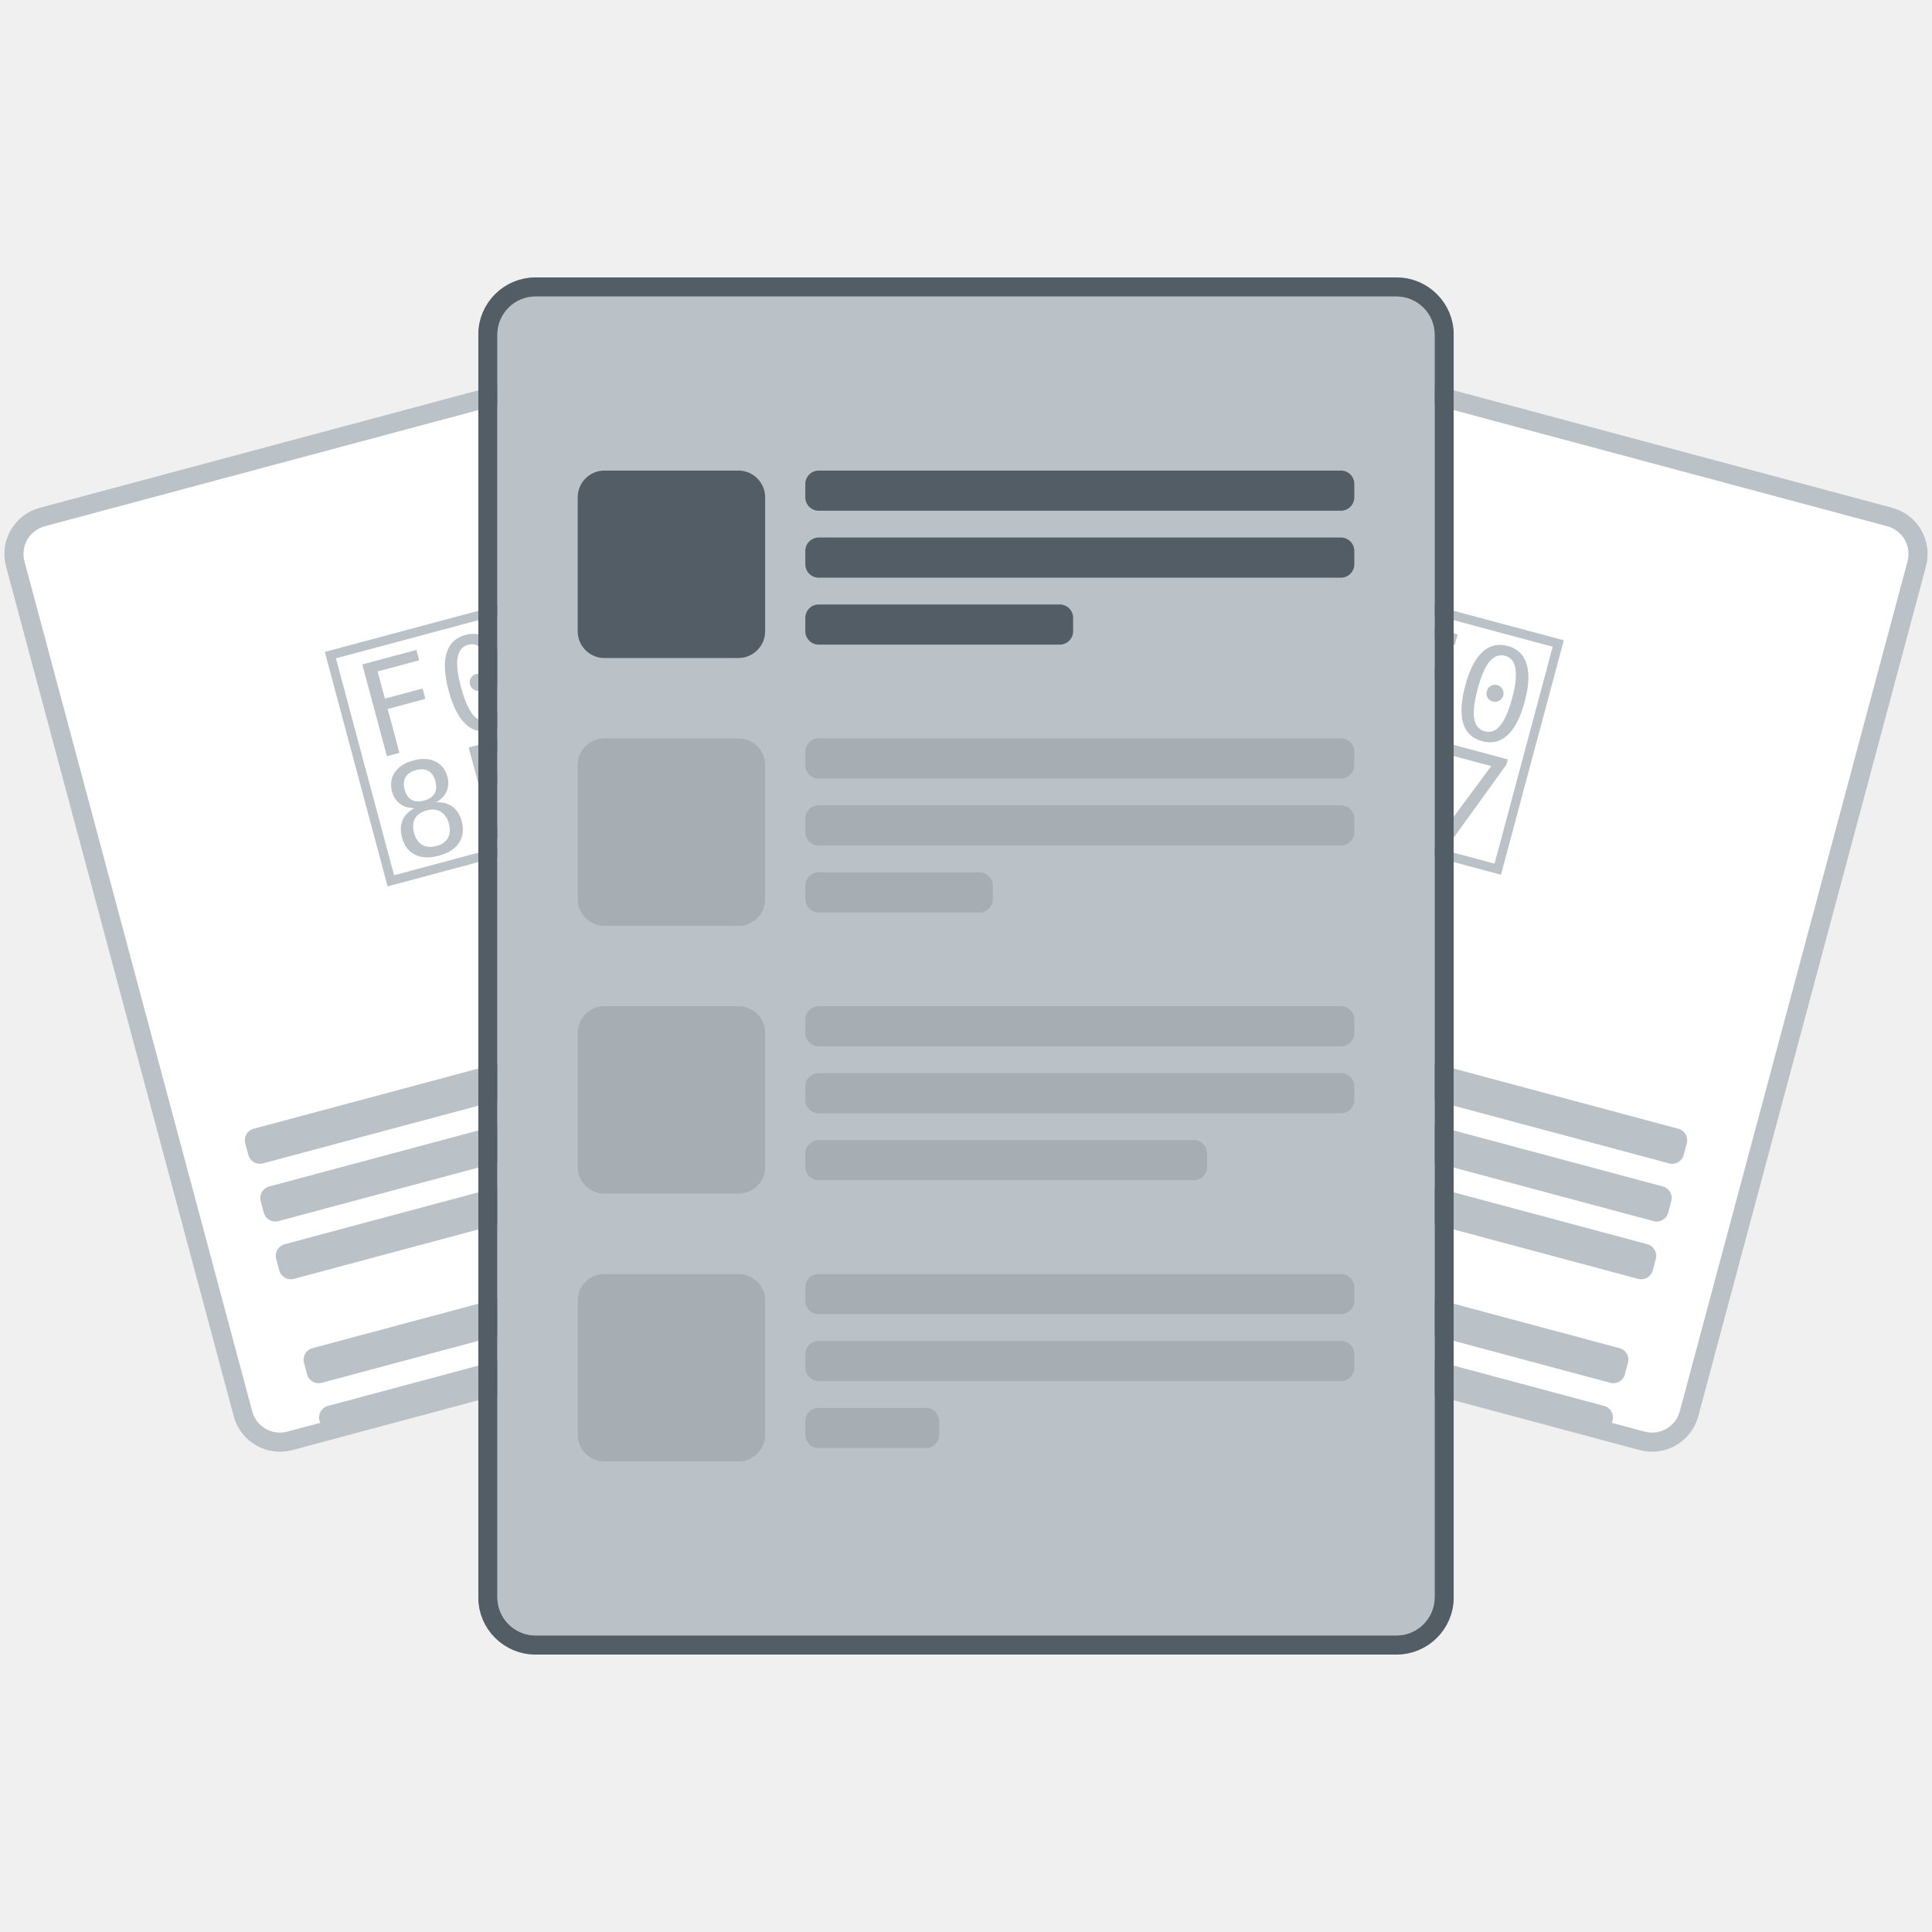
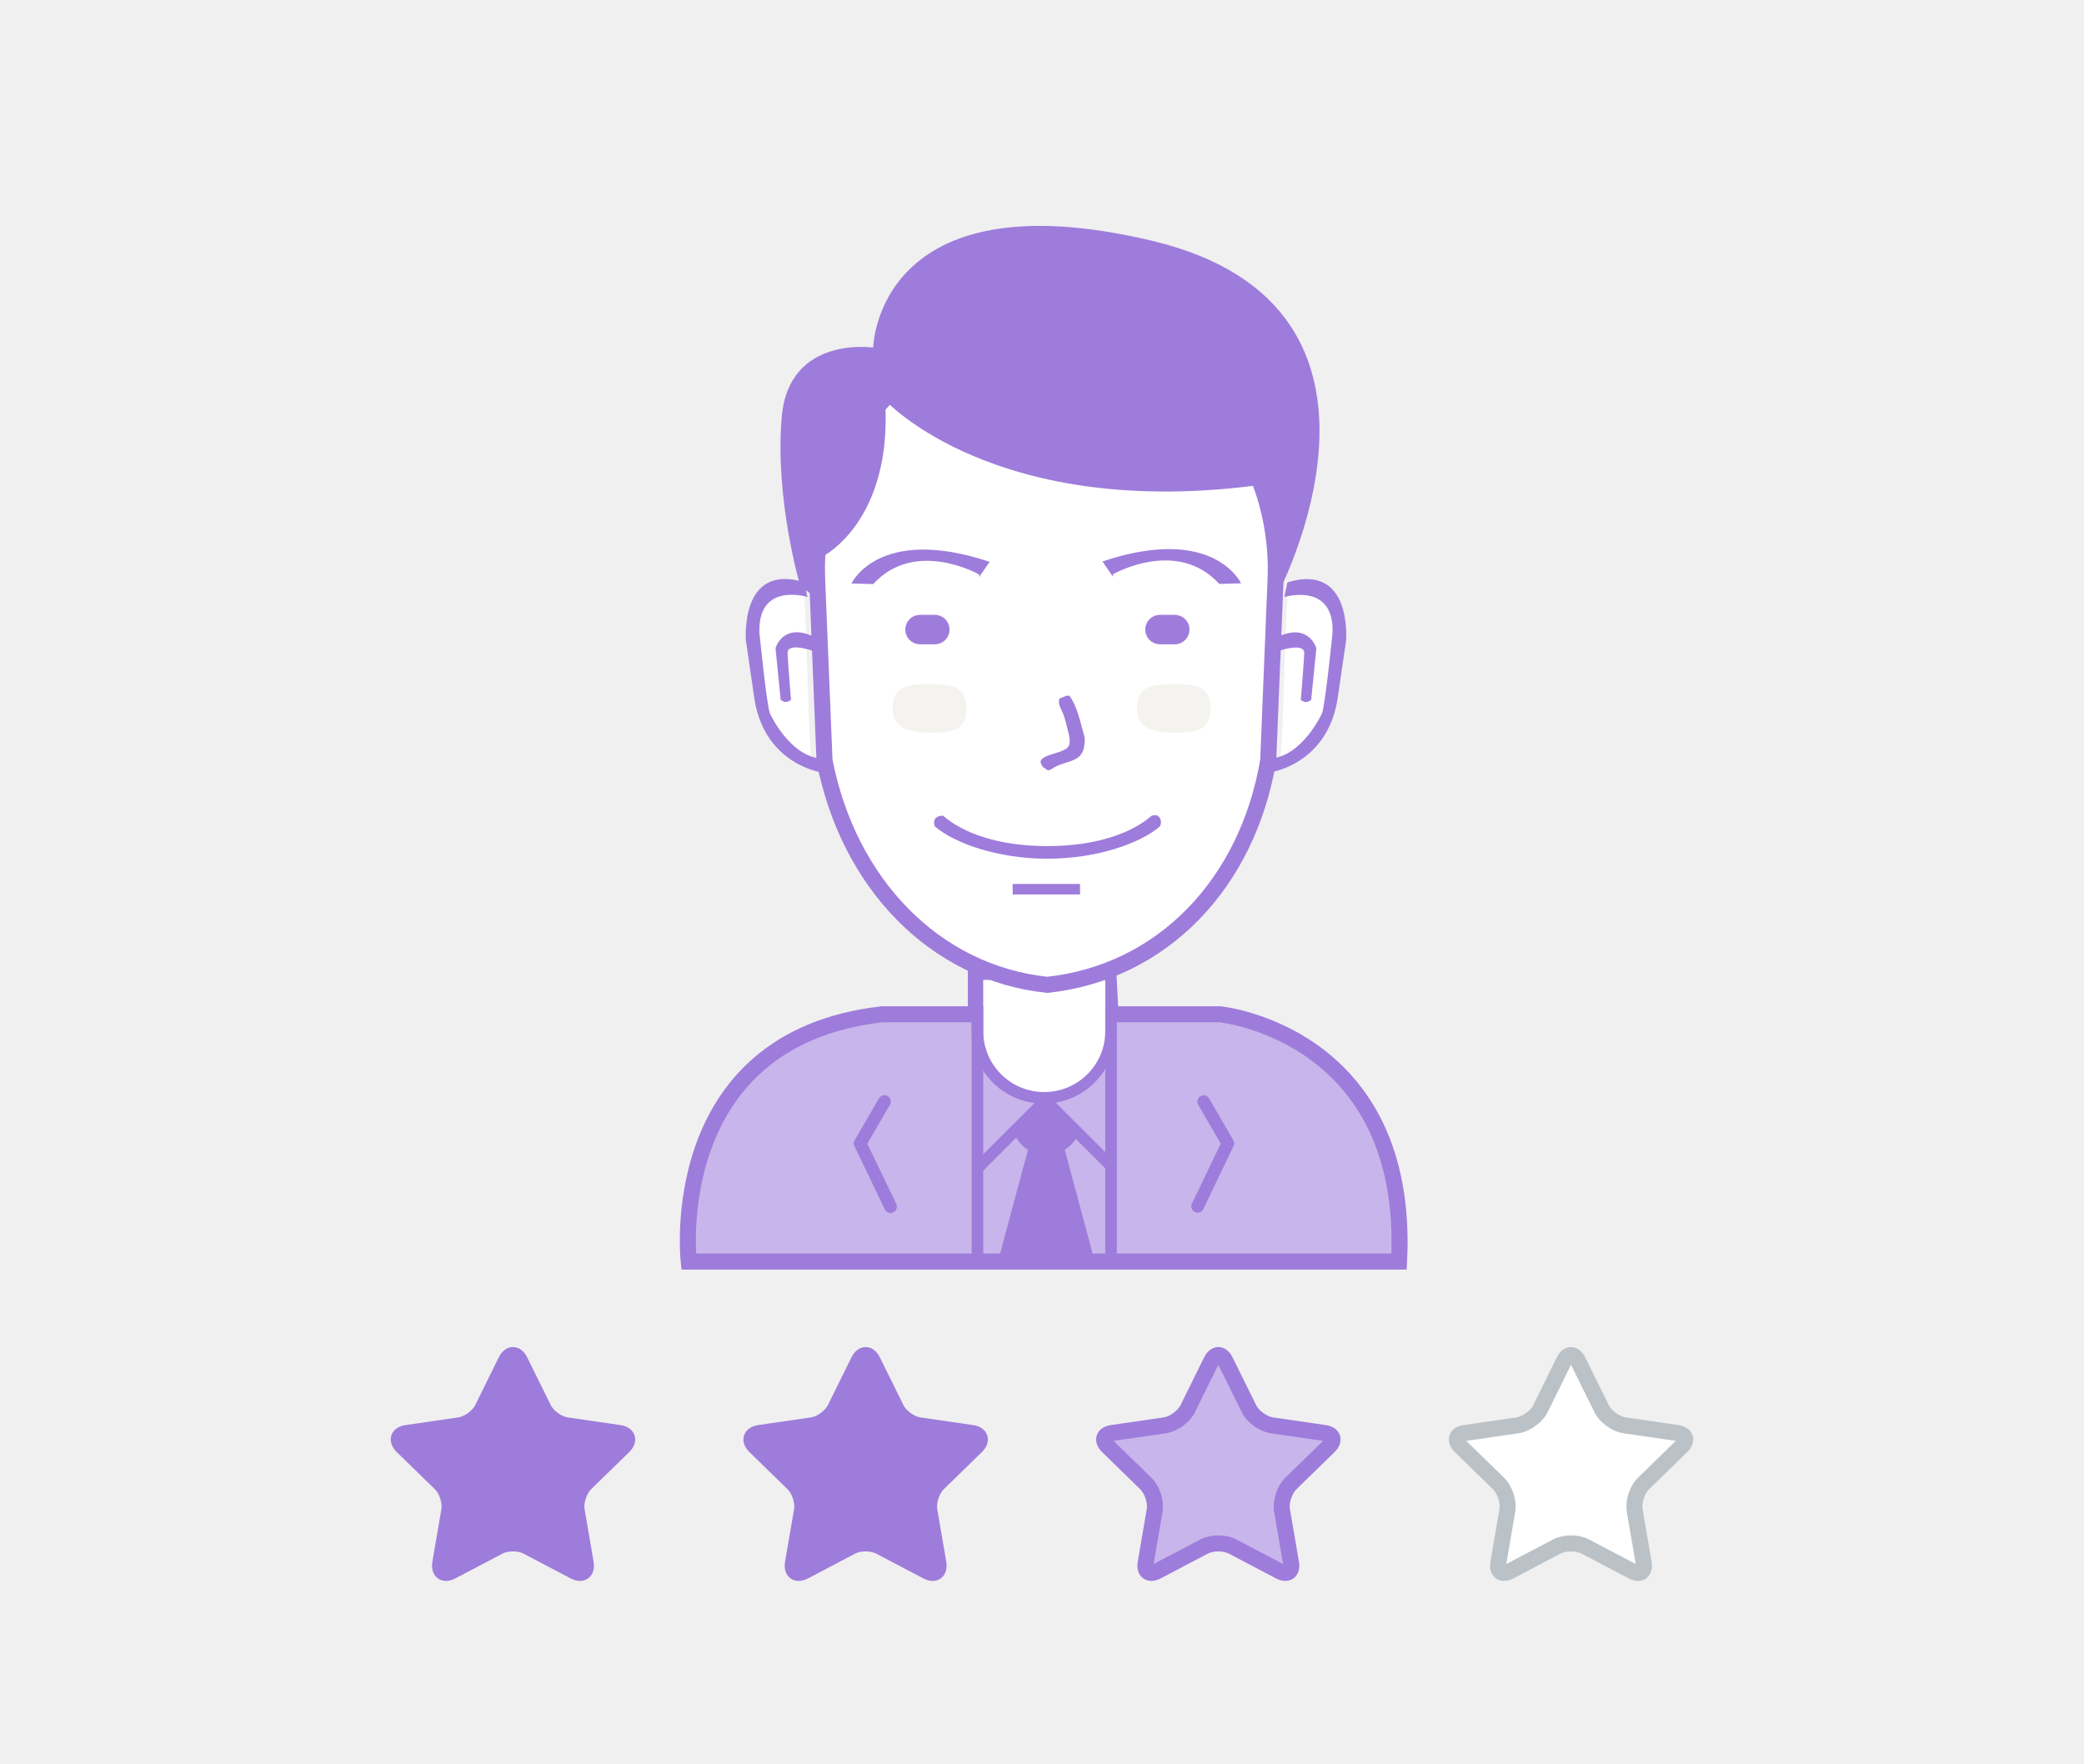
- <svg xmlns="http://www.w3.org/2000/svg" xmlns:xlink="http://www.w3.org/1999/xlink" width="202px" height="202px" viewBox="0 0 202 202" version="1.1">
-   <defs>
-     <rect id="path-1" x="0" y="0" width="98" height="140" rx="4" />
-     <mask id="mask-2" maskContentUnits="userSpaceOnUse" maskUnits="objectBoundingBox" x="-2" y="-2" width="102" height="144">
-       <rect x="-2" y="-2" width="102" height="144" fill="white" />
-       <use xlink:href="#path-1" fill="black" />
-     </mask>
-   </defs>
+ <svg xmlns="http://www.w3.org/2000/svg" width="260px" height="220px" viewBox="0 0 260 220" version="1.1">
+   <defs />
  <g id="Page-1" stroke="none" stroke-width="1" fill="none" fill-rule="evenodd">
-     <g id="Group-3-Copy" transform="translate(0, 2)">
-       <g id="Group-6" transform="translate(0, 29)">
-         <g id="Group-5-Copy" transform="translate(56, 61) rotate(-15) translate(-56, -61) translate(12, 11)">
-           <rect id="Rectangle-3" stroke="#BBC2C7" stroke-width="2" fill="#FFFFFF" x="0" y="0" width="88" height="100" rx="4" />
-           <text id="" font-family="FontAwesome" font-size="30" font-weight="normal" fill="#BBC2C7">
-             <tspan x="27.929" y="44.75"></tspan>
-           </text>
-           <rect id="Rectangle-4" fill="#BBC2C7" x="7.543" y="67.5" width="72.914" height="3.75" rx="1.25" />
-           <rect id="Rectangle-4-Copy-12" fill="#BBC2C7" x="7.543" y="73.75" width="72.914" height="3.75" rx="1.25" />
-           <rect id="Rectangle-4-Copy-13" fill="#BBC2C7" x="7.543" y="80" width="72.914" height="3.75" rx="1.25" />
-           <rect id="Rectangle-4-Copy-14" fill="#BBC2C7" x="7.543" y="91.25" width="72.914" height="3.75" rx="1.25" />
-           <rect id="Rectangle-4-Copy-15" fill="#BBC2C7" x="7.543" y="97.5" width="72.914" height="2.5" rx="1.25" />
-         </g>
-         <g id="Group-5-Copy-2" transform="translate(146, 61) rotate(15) translate(-146, -61) translate(102, 11)">
-           <rect id="Rectangle-3" stroke="#BBC2C7" stroke-width="2" fill="#FFFFFF" x="0" y="0" width="88" height="100" rx="4" />
-           <text id="" font-family="FontAwesome" font-size="30" font-weight="normal" fill="#BBC2C7">
-             <tspan x="33.286" y="44.75"></tspan>
-           </text>
-           <rect id="Rectangle-4" fill="#BBC2C7" x="7.543" y="67.5" width="72.914" height="3.75" rx="1.25" />
-           <rect id="Rectangle-4-Copy-12" fill="#BBC2C7" x="7.543" y="73.75" width="72.914" height="3.75" rx="1.25" />
-           <rect id="Rectangle-4-Copy-13" fill="#BBC2C7" x="7.543" y="80" width="72.914" height="3.75" rx="1.25" />
-           <rect id="Rectangle-4-Copy-14" fill="#BBC2C7" x="7.543" y="91.25" width="72.914" height="3.75" rx="1.25" />
-           <rect id="Rectangle-4-Copy-15" fill="#BBC2C7" x="7.543" y="97.5" width="72.914" height="2.5" rx="1.25" />
-         </g>
-         <g id="Group-5" transform="translate(52, 0)">
-           <g id="Rectangle-3">
-             <use fill="#BAC2C7" fill-rule="evenodd" xlink:href="#path-1" />
-             <use stroke="#535D65" mask="url(#mask-2)" stroke-width="4" xlink:href="#path-1" />
-           </g>
-           <rect id="Rectangle-2" fill="#535D65" x="8.4" y="18.2" width="19.6" height="19.6" rx="2.8" />
-           <rect id="Rectangle-4" fill="#535D65" x="32.2" y="18.2" width="57.4" height="4.2" rx="1.4" />
-           <rect id="Rectangle-4-Copy" fill="#535D65" x="32.2" y="25.2" width="57.4" height="4.2" rx="1.4" />
-           <rect id="Rectangle-4-Copy-2" fill="#535D65" x="32.2" y="32.2" width="28" height="4.2" rx="1.4" />
-           <rect id="Rectangle-2-Copy-18" fill="#535D65" opacity="0.2" x="8.4" y="46.2" width="19.6" height="19.6" rx="2.8" />
-           <rect id="Rectangle-4-Copy-5" fill="#535D65" opacity="0.2" x="32.2" y="46.2" width="57.4" height="4.2" rx="1.4" />
-           <rect id="Rectangle-4-Copy-4" fill="#535D65" opacity="0.2" x="32.2" y="53.2" width="57.4" height="4.2" rx="1.4" />
-           <rect id="Rectangle-4-Copy-3" fill="#535D65" opacity="0.2" x="32.2" y="60.2" width="19.6" height="4.2" rx="1.4" />
-           <rect id="Rectangle-2-Copy-19" fill="#535D65" opacity="0.2" x="8.4" y="74.2" width="19.6" height="19.6" rx="2.8" />
-           <rect id="Rectangle-4-Copy-8" fill="#535D65" opacity="0.2" x="32.2" y="74.2" width="57.4" height="4.2" rx="1.4" />
-           <rect id="Rectangle-4-Copy-7" fill="#535D65" opacity="0.2" x="32.2" y="81.2" width="57.4" height="4.2" rx="1.4" />
-           <rect id="Rectangle-4-Copy-6" fill="#535D65" opacity="0.2" x="32.2" y="88.2" width="42" height="4.2" rx="1.4" />
-           <rect id="Rectangle-2-Copy-20" fill="#535D65" opacity="0.2" x="8.4" y="102.2" width="19.6" height="19.6" rx="2.8" />
-           <rect id="Rectangle-4-Copy-11" fill="#535D65" opacity="0.2" x="32.2" y="102.2" width="57.4" height="4.2" rx="1.4" />
-           <rect id="Rectangle-4-Copy-10" fill="#535D65" opacity="0.2" x="32.2" y="109.2" width="57.4" height="4.2" rx="1.4" />
-           <rect id="Rectangle-4-Copy-9" fill="#535D65" opacity="0.2" x="32.2" y="116.2" width="14" height="4.2" rx="1.4" />
+     <g id="Group-34" transform="translate(30, 10)">
+       <g id="users-9" transform="translate(55, 18)">
+         <g id="svg9797">
+           <path d="M25.063,98.534 L36.748,98.534 L36.748,93.157 C36.748,93.157 44.968,96.684 53.291,93.551 L53.554,98.534 L67.208,98.534 C67.208,98.534 90.987,100.904 89.548,129.385 L0.926,129.385 C0.926,129.385 -2.244,101.63 25.063,98.534 Z" id="body-bg-flat" stroke="#9E7CDB" stroke-width="2" fill="#C8B5EB" />
+           <path d="M41.542,113.097 L45.234,109.102 L49.235,113.097 L47.081,115.248 L50.466,129.078 L40.003,129.078 L43.696,115.248 L41.542,113.097 L41.542,113.097 Z" id="Shape-34" fill="#9E7CDB" />
+           <path d="M36.867,94.25 L53.133,94.25 L53.133,101.292 C53.133,105.181 49.977,108.333 46.093,108.333 L43.907,108.333 C40.019,108.333 36.867,105.173 36.867,101.292 L36.867,94.25 Z" id="Rectangle-26" fill="#FFFFFF" />
+           <path d="M37.665,92.551 L37.665,100.638 C37.665,104.835 41.074,108.237 45.28,108.237 C49.485,108.237 52.895,104.835 52.895,100.638 L52.895,92.718 C53.336,92.583 53.774,92.437 54.207,92.28 L54.207,100.693 C54.207,105.656 50.181,109.679 45.214,109.679 C40.247,109.679 36.22,105.656 36.22,100.693 L36.22,92.031 C36.696,92.219 37.178,92.391 37.665,92.551 L37.665,92.551 Z" id="neck-copy-7" fill="#9E7CDB" />
+           <path d="M68.843,115.091 L65.124,122.838 C64.936,123.23 64.465,123.395 64.073,123.207 C63.68,123.02 63.515,122.55 63.703,122.158 L67.295,114.676 L64.488,109.821 C64.271,109.445 64.4,108.964 64.777,108.747 C65.153,108.529 65.635,108.658 65.853,109.034 L68.872,114.258 C69.028,114.527 69.005,114.85 68.843,115.091 L68.843,115.091 Z" id="Rounded-Rectangle-2" fill="#9E7CDB" />
+           <path d="M21.652,115.099 L25.391,122.87 C25.58,123.263 26.053,123.428 26.447,123.24 C26.842,123.052 27.008,122.58 26.819,122.187 L23.208,114.682 L26.029,109.813 C26.248,109.435 26.118,108.952 25.74,108.735 C25.361,108.517 24.876,108.646 24.658,109.023 L21.622,114.263 C21.465,114.533 21.488,114.857 21.652,115.099 L21.652,115.099 Z" id="Rounded-Rectangle-2-copy-3" fill="#9E7CDB" />
+           <path d="M36.22,97.485 L37.665,97.485 L37.665,129.348 L36.22,129.348 L36.22,97.485 L36.22,97.485 Z" id="Rectangle-24" fill="#9E7CDB" />
+           <path d="M52.895,97.747 L54.339,97.747 L54.339,129.611 L52.895,129.611 L52.895,97.747 L52.895,97.747 Z" id="Rectangle-24-copy" fill="#9E7CDB" />
+           <path d="M50.065,129.29 L46.344,115.419 L47.118,115.187 L47.631,114.642 L51.567,129.313 L50.065,129.29 L50.065,129.29 Z M39.568,129.126 L43.453,114.71 L43.704,114.925 L44.492,115.449 L44.752,115.475 L41.066,129.15 L39.568,129.126 L39.568,129.126 Z" id="Rectangle-24-copy-4" fill="#9E7CDB" />
+           <path d="M54.203,117.027 L53.182,118.047 L49.208,114.078 C48.441,115.295 47.088,116.105 45.542,116.105 C43.934,116.105 42.534,115.228 41.787,113.929 L37.639,118.071 L36.615,117.049 L44.781,108.893 L45.42,108.301 L46.058,108.893 L54.203,117.027 L54.203,117.027 Z M42.59,113.127 C43.113,114.191 44.209,114.925 45.477,114.925 C46.716,114.925 47.789,114.223 48.326,113.197 L45.423,110.297 L42.59,113.127 L42.59,113.127 Z" id="Ellipse-6" fill="#9E7CDB" />
+           <path d="M45.544,13.039 C62.17,13.039 74.818,27.601 74.141,44.265 L73.222,66.878 C70.621,82.23 60.023,93.314 45.66,94.862 C31.65,93.392 20.844,82.226 17.866,66.878 L16.948,44.265 C16.271,27.601 28.919,13.039 45.544,13.039 L45.544,13.039 Z" id="1-copy-4" stroke="#9E7CDB" stroke-width="2" fill="#FFFFFF" />
+           <path d="M59.722,75.088 C57.335,77.158 51.945,79.127 45.673,79.127 C39.402,79.127 34.012,77.158 31.625,75.088 C31.625,75.088 31.381,74.417 31.739,74.06 C32.104,73.695 32.675,73.774 32.675,73.774 C35.059,75.845 39.399,77.553 45.673,77.553 C51.948,77.553 56.288,75.845 58.671,73.774 C58.671,73.774 59.255,73.558 59.538,73.841 C60.083,74.386 59.722,75.088 59.722,75.088 L59.722,75.088 Z" id="-" fill="#9E7CDB" />
+           <path d="M41.341,82.274 L49.744,82.274 L49.744,83.585 L41.341,83.585 L41.341,82.274 L41.341,82.274 Z" id="-_1" fill="#9E7CDB" />
+           <path d="M15.327,46.196 C15.323,46.196 15.004,45.942 14.402,45.752 C14.101,45.658 13.728,45.58 13.301,45.561 C13.195,45.556 13.085,45.555 12.973,45.558 C12.861,45.561 12.747,45.569 12.63,45.581 C12.397,45.606 12.156,45.651 11.914,45.72 C10.945,45.999 9.955,46.675 9.375,48.072 C9.083,48.77 8.891,49.649 8.84,50.748 C8.827,51.023 8.823,51.311 8.829,51.614 C8.834,51.917 8.849,52.235 8.874,52.567 C8.925,53.232 9.016,53.957 9.151,54.747 C9.148,54.747 9.025,57.135 9.88,59.88 C10.684,62.564 12.614,65.86 16.178,66.802 C15.768,59.986 15.755,53.042 15.327,46.196 L15.327,46.196 L15.327,46.196 Z" id="Shape-11-copy" fill="#FFFFFF" />
+           <path d="M15.733,46.47 C15.733,46.47 9.524,44.549 9.743,50.924 C9.743,50.924 10.667,60.167 11.069,61.019 C11.069,61.019 13.507,66.401 17.531,66.64 C21.464,66.873 17.531,66.64 17.531,66.64 L17.58,68.374 C17.58,68.374 10.507,67.469 9.141,59.328 L8.063,51.933 C8.063,51.933 7.226,42.146 15.346,44.635 C23.257,47.059 15.346,44.635 15.346,44.635 L15.733,46.47" id="Shape-3" fill="#9E7CDB" />
+           <path d="M13.684,59.313 C13.684,59.313 13.336,59.575 13.038,59.575 C12.739,59.575 12.396,59.313 12.396,59.313 L11.755,52.864 C11.755,52.864 12.639,49.688 16.391,51.367 L16.479,53.211 C16.479,53.211 13.188,52.045 13.256,53.497 C13.322,54.894 13.684,59.313 13.684,59.313 L13.684,59.313 Z" id="Shape-4" fill="#9E7CDB" />
+           <path d="M75.641,46.211 C75.645,46.211 75.965,45.957 76.569,45.768 C76.872,45.673 77.247,45.596 77.675,45.576 C77.782,45.572 77.892,45.571 78.005,45.574 C78.117,45.577 78.232,45.584 78.349,45.597 C78.583,45.622 78.825,45.666 79.068,45.736 C80.042,46.014 81.036,46.69 81.619,48.086 C81.912,48.784 82.105,49.662 82.156,50.76 C82.169,51.034 82.173,51.323 82.167,51.626 C82.162,51.928 82.147,52.246 82.121,52.578 C82.071,53.242 81.98,53.967 81.844,54.757 C81.847,54.756 81.971,57.143 81.112,59.886 C80.304,62.568 78.366,65.862 74.786,66.803 C75.198,59.992 75.211,53.052 75.641,46.211 L75.641,46.211 L75.641,46.211 Z" id="Shape-11-copy_1" fill="#FFFFFF" />
+           <path d="M75.232,46.485 C75.232,46.485 81.467,44.565 81.248,50.936 C81.248,50.936 80.32,60.173 79.916,61.024 C79.916,61.024 77.467,66.403 73.426,66.641 C69.476,66.874 73.426,66.641 73.426,66.641 L73.377,68.374 C73.377,68.374 80.48,67.469 81.852,59.335 L82.935,51.944 C82.935,51.944 83.776,42.164 75.62,44.651 C67.674,47.073 75.62,44.651 75.62,44.651 L75.232,46.485" id="Shape-3_1" fill="#9E7CDB" />
+           <path d="M77.29,59.319 C77.29,59.319 77.639,59.581 77.939,59.581 C78.238,59.581 78.583,59.319 78.583,59.319 L79.227,52.875 C79.227,52.875 78.339,49.701 74.571,51.378 L74.482,53.221 C74.482,53.221 77.787,52.056 77.719,53.507 C77.653,54.903 77.29,59.319 77.29,59.319 L77.29,59.319 Z" id="Shape-4_1" fill="#9E7CDB" />
+           <path d="M47.971,58.802 L48.431,58.802 C49.381,60.091 49.767,62.071 50.269,63.785 C50.424,64.316 50.273,65.245 50.137,65.621 C49.64,66.996 48.076,66.972 46.789,67.588 C46.444,67.753 46.187,68.039 45.739,68.112 C45.447,67.855 45.095,67.805 44.951,67.391 C44.597,66.903 45.054,66.599 45.411,66.408 C46.059,66.06 48.06,65.718 48.299,65.096 C48.596,64.76 48.399,63.747 48.299,63.392 C48.045,62.481 47.923,61.721 47.577,60.9 C47.348,60.355 46.944,59.78 47.183,59.13 C47.381,59.045 47.809,58.949 47.971,58.802 L47.971,58.802 Z" id="new_vector_shape_done" fill="#9E7CDB" />
+           <path d="M29.787,48.705 L31.625,48.705 C32.64,48.705 33.463,49.527 33.463,50.541 C33.463,51.555 32.64,52.377 31.625,52.377 L29.787,52.377 C28.772,52.377 27.949,51.555 27.949,50.541 C27.949,49.527 28.772,48.705 29.787,48.705 L29.787,48.705 Z" id="Rounded-Rectangle-8" fill="#9E7CDB" />
+           <path d="M59.722,48.705 L61.56,48.705 C62.575,48.705 63.398,49.527 63.398,50.541 C63.398,51.555 62.575,52.377 61.56,52.377 L59.722,52.377 C58.707,52.377 57.884,51.555 57.884,50.541 C57.884,49.527 58.707,48.705 59.722,48.705 L59.722,48.705 Z" id="Rounded-Rectangle-8-copy" fill="#9E7CDB" />
+           <path d="M30.969,57.36 C33.507,57.36 35.564,57.505 35.564,60.376 C35.564,63.337 33.507,63.392 30.969,63.392 C28.431,63.392 26.373,62.852 26.373,60.376 C26.373,57.483 28.431,57.36 30.969,57.36 L30.969,57.36 Z" id="Ellipse-3-copy" fill="#F5F3EF" />
+           <path d="M61.429,57.36 C63.966,57.36 66.024,57.505 66.024,60.376 C66.024,63.337 63.966,63.392 61.429,63.392 C58.891,63.392 56.833,62.852 56.833,60.376 C56.833,57.483 58.891,57.36 61.429,57.36 L61.429,57.36 Z" id="Ellipse-3-copy-2" fill="#F5F3EF" />
+           <path d="M53.851,43.641 C53.851,43.641 61.847,39.053 67.119,44.848 L69.835,44.77 C69.835,44.77 66.448,37.384 52.542,42.045 L53.851,43.948" id="R-copy" fill="#9E7CDB" />
+           <path d="M37.161,43.671 C37.161,43.671 29.191,39.124 23.937,44.867 L21.23,44.79 C21.23,44.79 24.606,37.47 38.466,42.089 L37.161,43.975" id="R-copy-3" fill="#9E7CDB" />
+           <path d="M17.736,41.355 C17.736,41.355 26.381,36.978 25.425,21.925 C25.425,21.925 39.254,37.059 72.588,32.446 L74.164,46.607 C74.164,46.607 93.76,10.343 58.671,2.024 C24.333,-6.116 23.937,15.361 23.937,15.361 C23.937,15.361 13.406,13.79 12.527,24.026 C11.648,34.262 14.82,45.034 14.82,45.034 L17.446,47.132 L17.736,41.355 L17.736,41.355 Z" id="Shape-1" fill="#9E7CDB" />
        </g>
      </g>
+       <path d="M35.769,182.93 C34.792,182.416 33.214,182.413 32.231,182.93 L26.364,186.014 C25.387,186.528 24.745,186.069 24.933,184.975 L26.054,178.442 C26.24,177.354 25.756,175.853 24.96,175.077 L20.214,170.451 C19.424,169.68 19.661,168.928 20.761,168.768 L27.32,167.815 C28.412,167.657 29.691,166.732 30.182,165.736 L33.116,159.792 C33.604,158.802 34.393,158.796 34.884,159.792 L37.818,165.736 C38.306,166.726 39.581,167.656 40.68,167.815 L47.239,168.768 C48.331,168.927 48.581,169.675 47.786,170.451 L43.04,175.077 C42.249,175.848 41.758,177.347 41.946,178.442 L43.067,184.975 C43.253,186.062 42.619,186.531 41.636,186.014 L35.769,182.93 Z" id="Star" stroke="#9E7CDB" stroke-width="2" fill="#9E7CDB" />
+       <path d="M79.769,182.93 C78.792,182.416 77.214,182.413 76.231,182.93 L70.364,186.014 C69.387,186.528 68.745,186.069 68.933,184.975 L70.054,178.442 C70.24,177.354 69.756,175.853 68.96,175.077 L64.214,170.451 C63.424,169.68 63.661,168.928 64.761,168.768 L71.32,167.815 C72.412,167.657 73.691,166.732 74.182,165.736 L77.116,159.792 C77.604,158.802 78.393,158.796 78.884,159.792 L81.818,165.736 C82.306,166.726 83.581,167.656 84.68,167.815 L91.239,168.768 C92.331,168.927 92.581,169.675 91.786,170.451 L87.04,175.077 C86.249,175.848 85.758,177.347 85.946,178.442 L87.067,184.975 C87.253,186.062 86.619,186.531 85.636,186.014 L79.769,182.93 Z" id="Star-Copy" stroke="#9E7CDB" stroke-width="2" fill="#9E7CDB" />
+       <path d="M123.769,182.93 C122.792,182.416 121.214,182.413 120.231,182.93 L114.364,186.014 C113.387,186.528 112.745,186.069 112.933,184.975 L114.054,178.442 C114.24,177.354 113.756,175.853 112.96,175.077 L108.214,170.451 C107.424,169.68 107.661,168.928 108.761,168.768 L115.32,167.815 C116.412,167.657 117.691,166.732 118.182,165.736 L121.116,159.792 C121.604,158.802 122.393,158.796 122.884,159.792 L125.818,165.736 C126.306,166.726 127.581,167.656 128.68,167.815 L135.239,168.768 C136.331,168.927 136.581,169.675 135.786,170.451 L131.04,175.077 C130.249,175.848 129.758,177.347 129.946,178.442 L131.067,184.975 C131.253,186.062 130.619,186.531 129.636,186.014 L123.769,182.93 Z" id="Star-Copy-2" stroke="#9E7CDB" stroke-width="2" fill="#C8B5EB" />
+       <path d="M167.769,182.93 C166.792,182.416 165.214,182.413 164.231,182.93 L158.364,186.014 C157.387,186.528 156.745,186.069 156.933,184.975 L158.054,178.442 C158.24,177.354 157.756,175.853 156.96,175.077 L152.214,170.451 C151.424,169.68 151.661,168.928 152.761,168.768 L159.32,167.815 C160.412,167.657 161.691,166.732 162.182,165.736 L165.116,159.792 C165.604,158.802 166.393,158.796 166.884,159.792 L169.818,165.736 C170.306,166.726 171.581,167.656 172.68,167.815 L179.239,168.768 C180.331,168.927 180.581,169.675 179.786,170.451 L175.04,175.077 C174.249,175.848 173.758,177.347 173.946,178.442 L175.067,184.975 C175.253,186.062 174.619,186.531 173.636,186.014 L167.769,182.93 Z" id="Star-Copy-3" stroke="#BBC2C7" stroke-width="2" fill="#FFFFFF" />
    </g>
  </g>
</svg>
